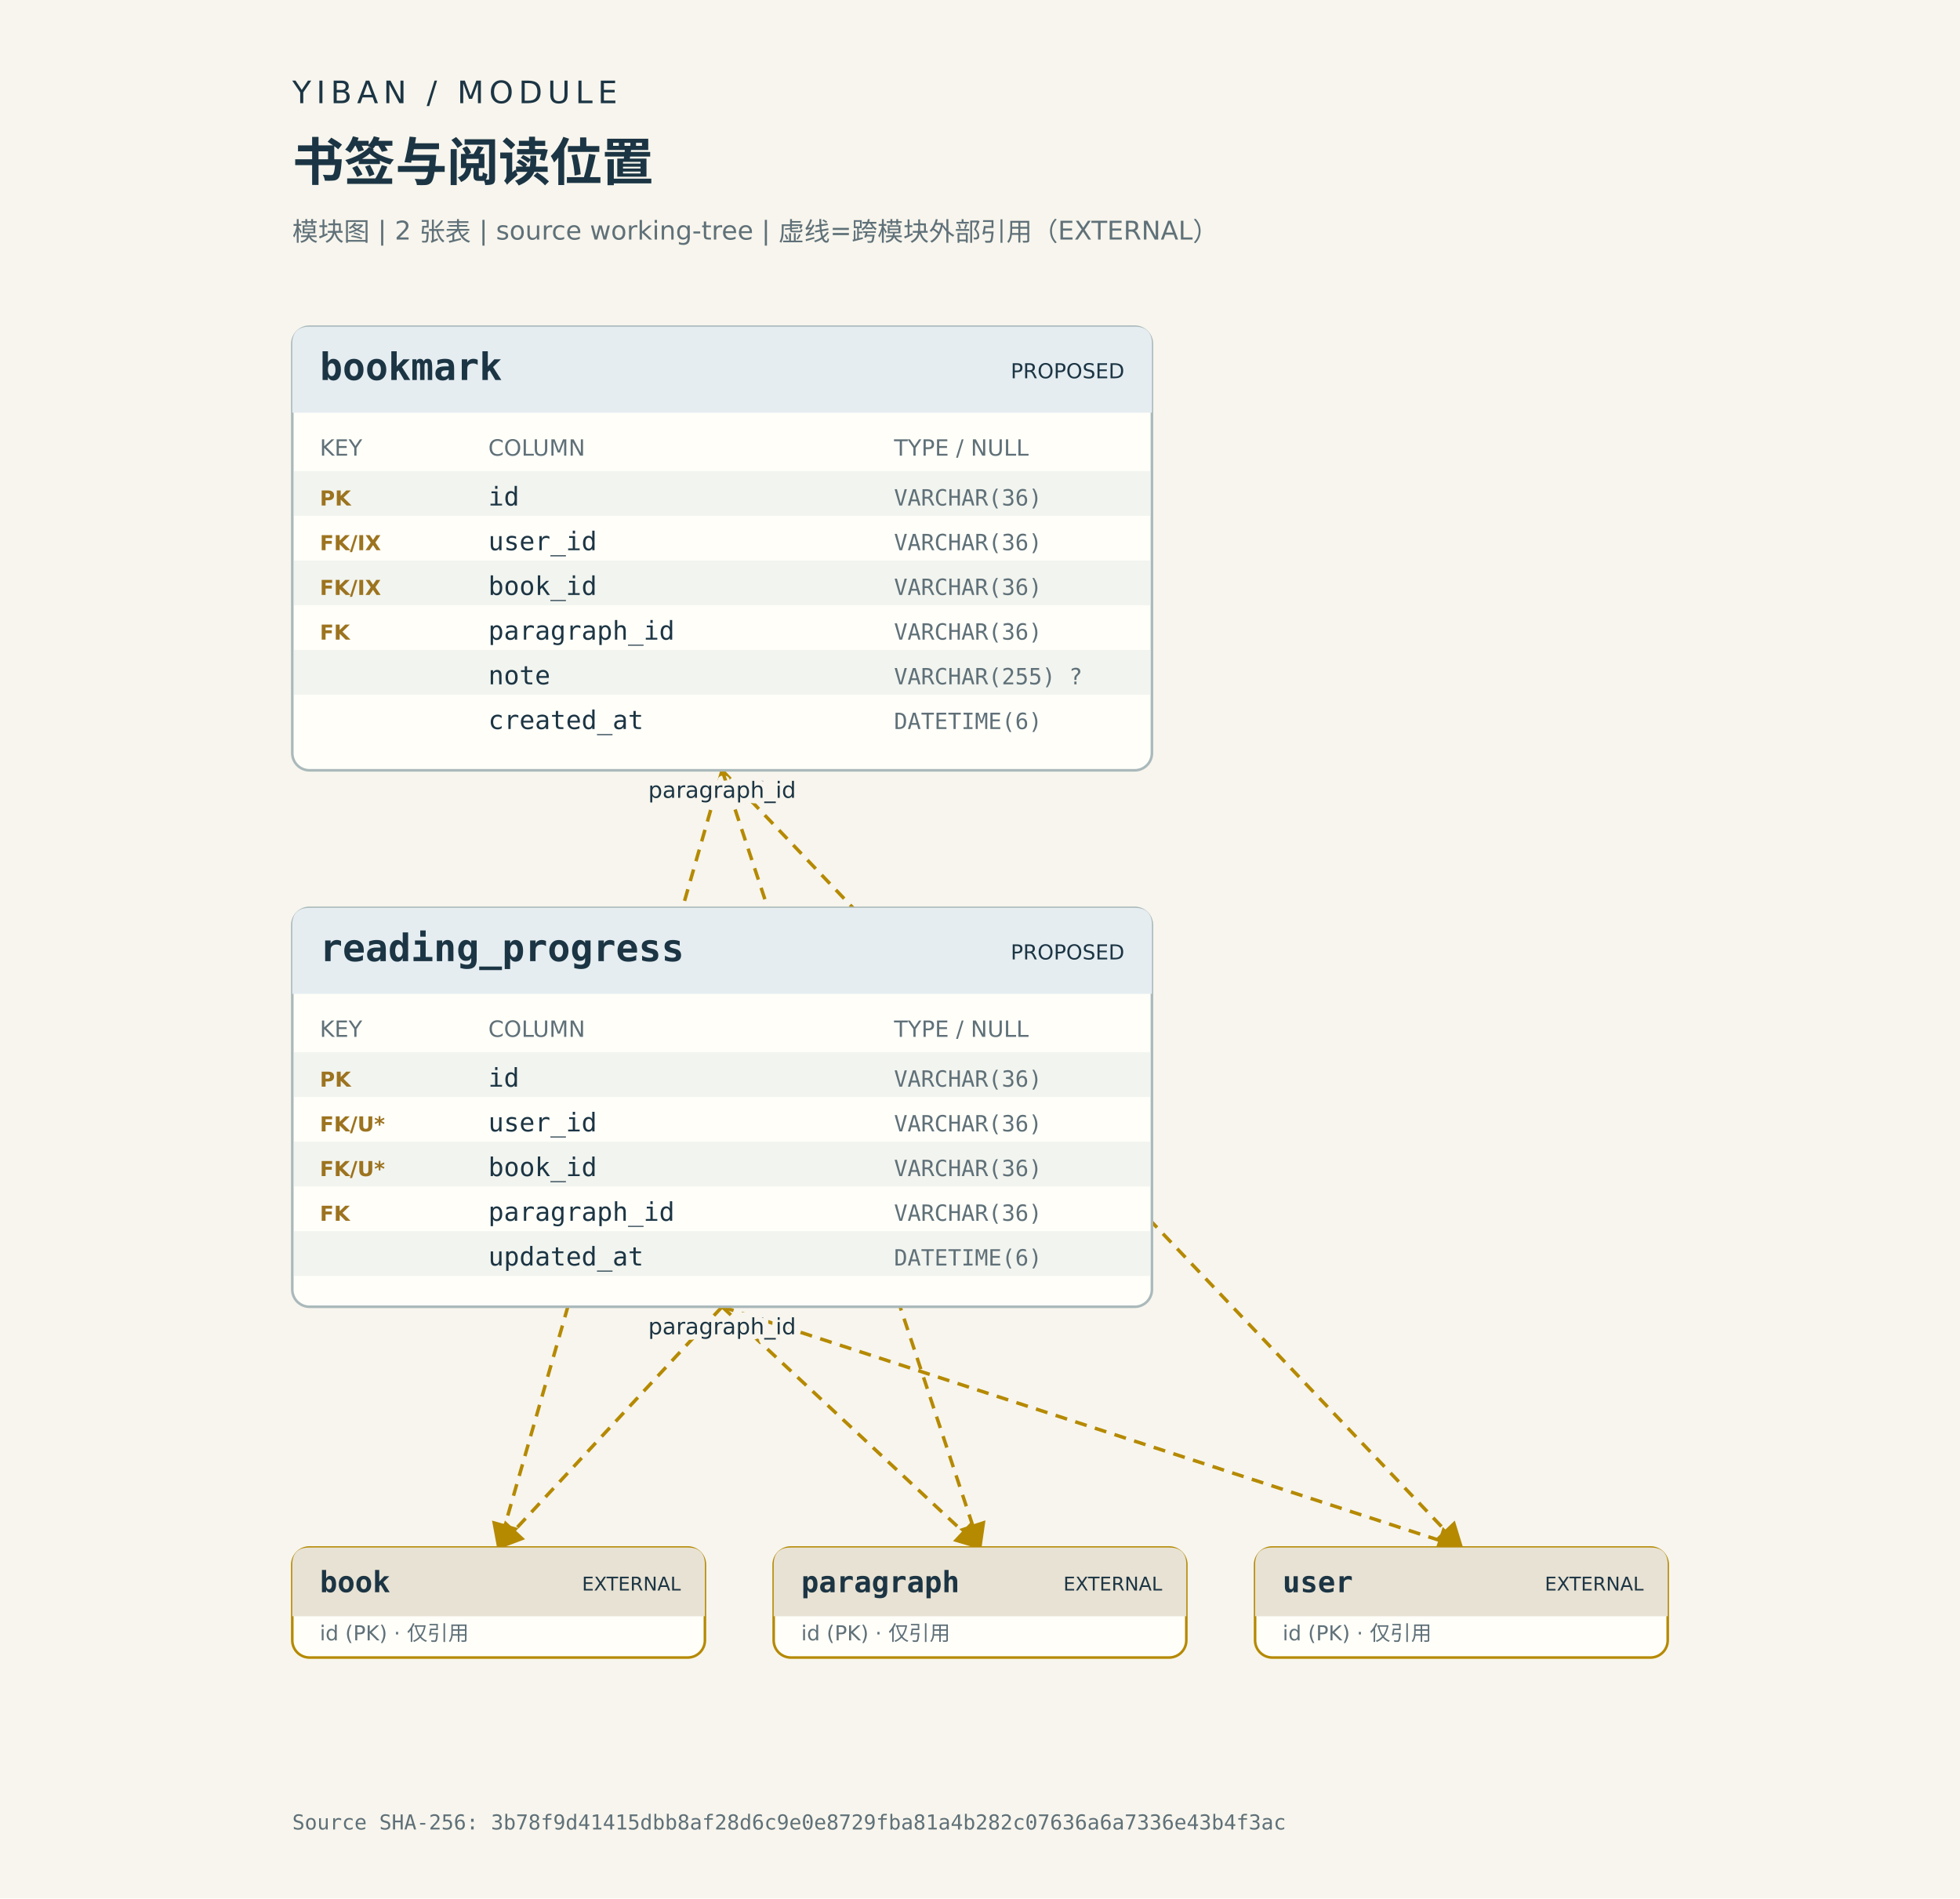
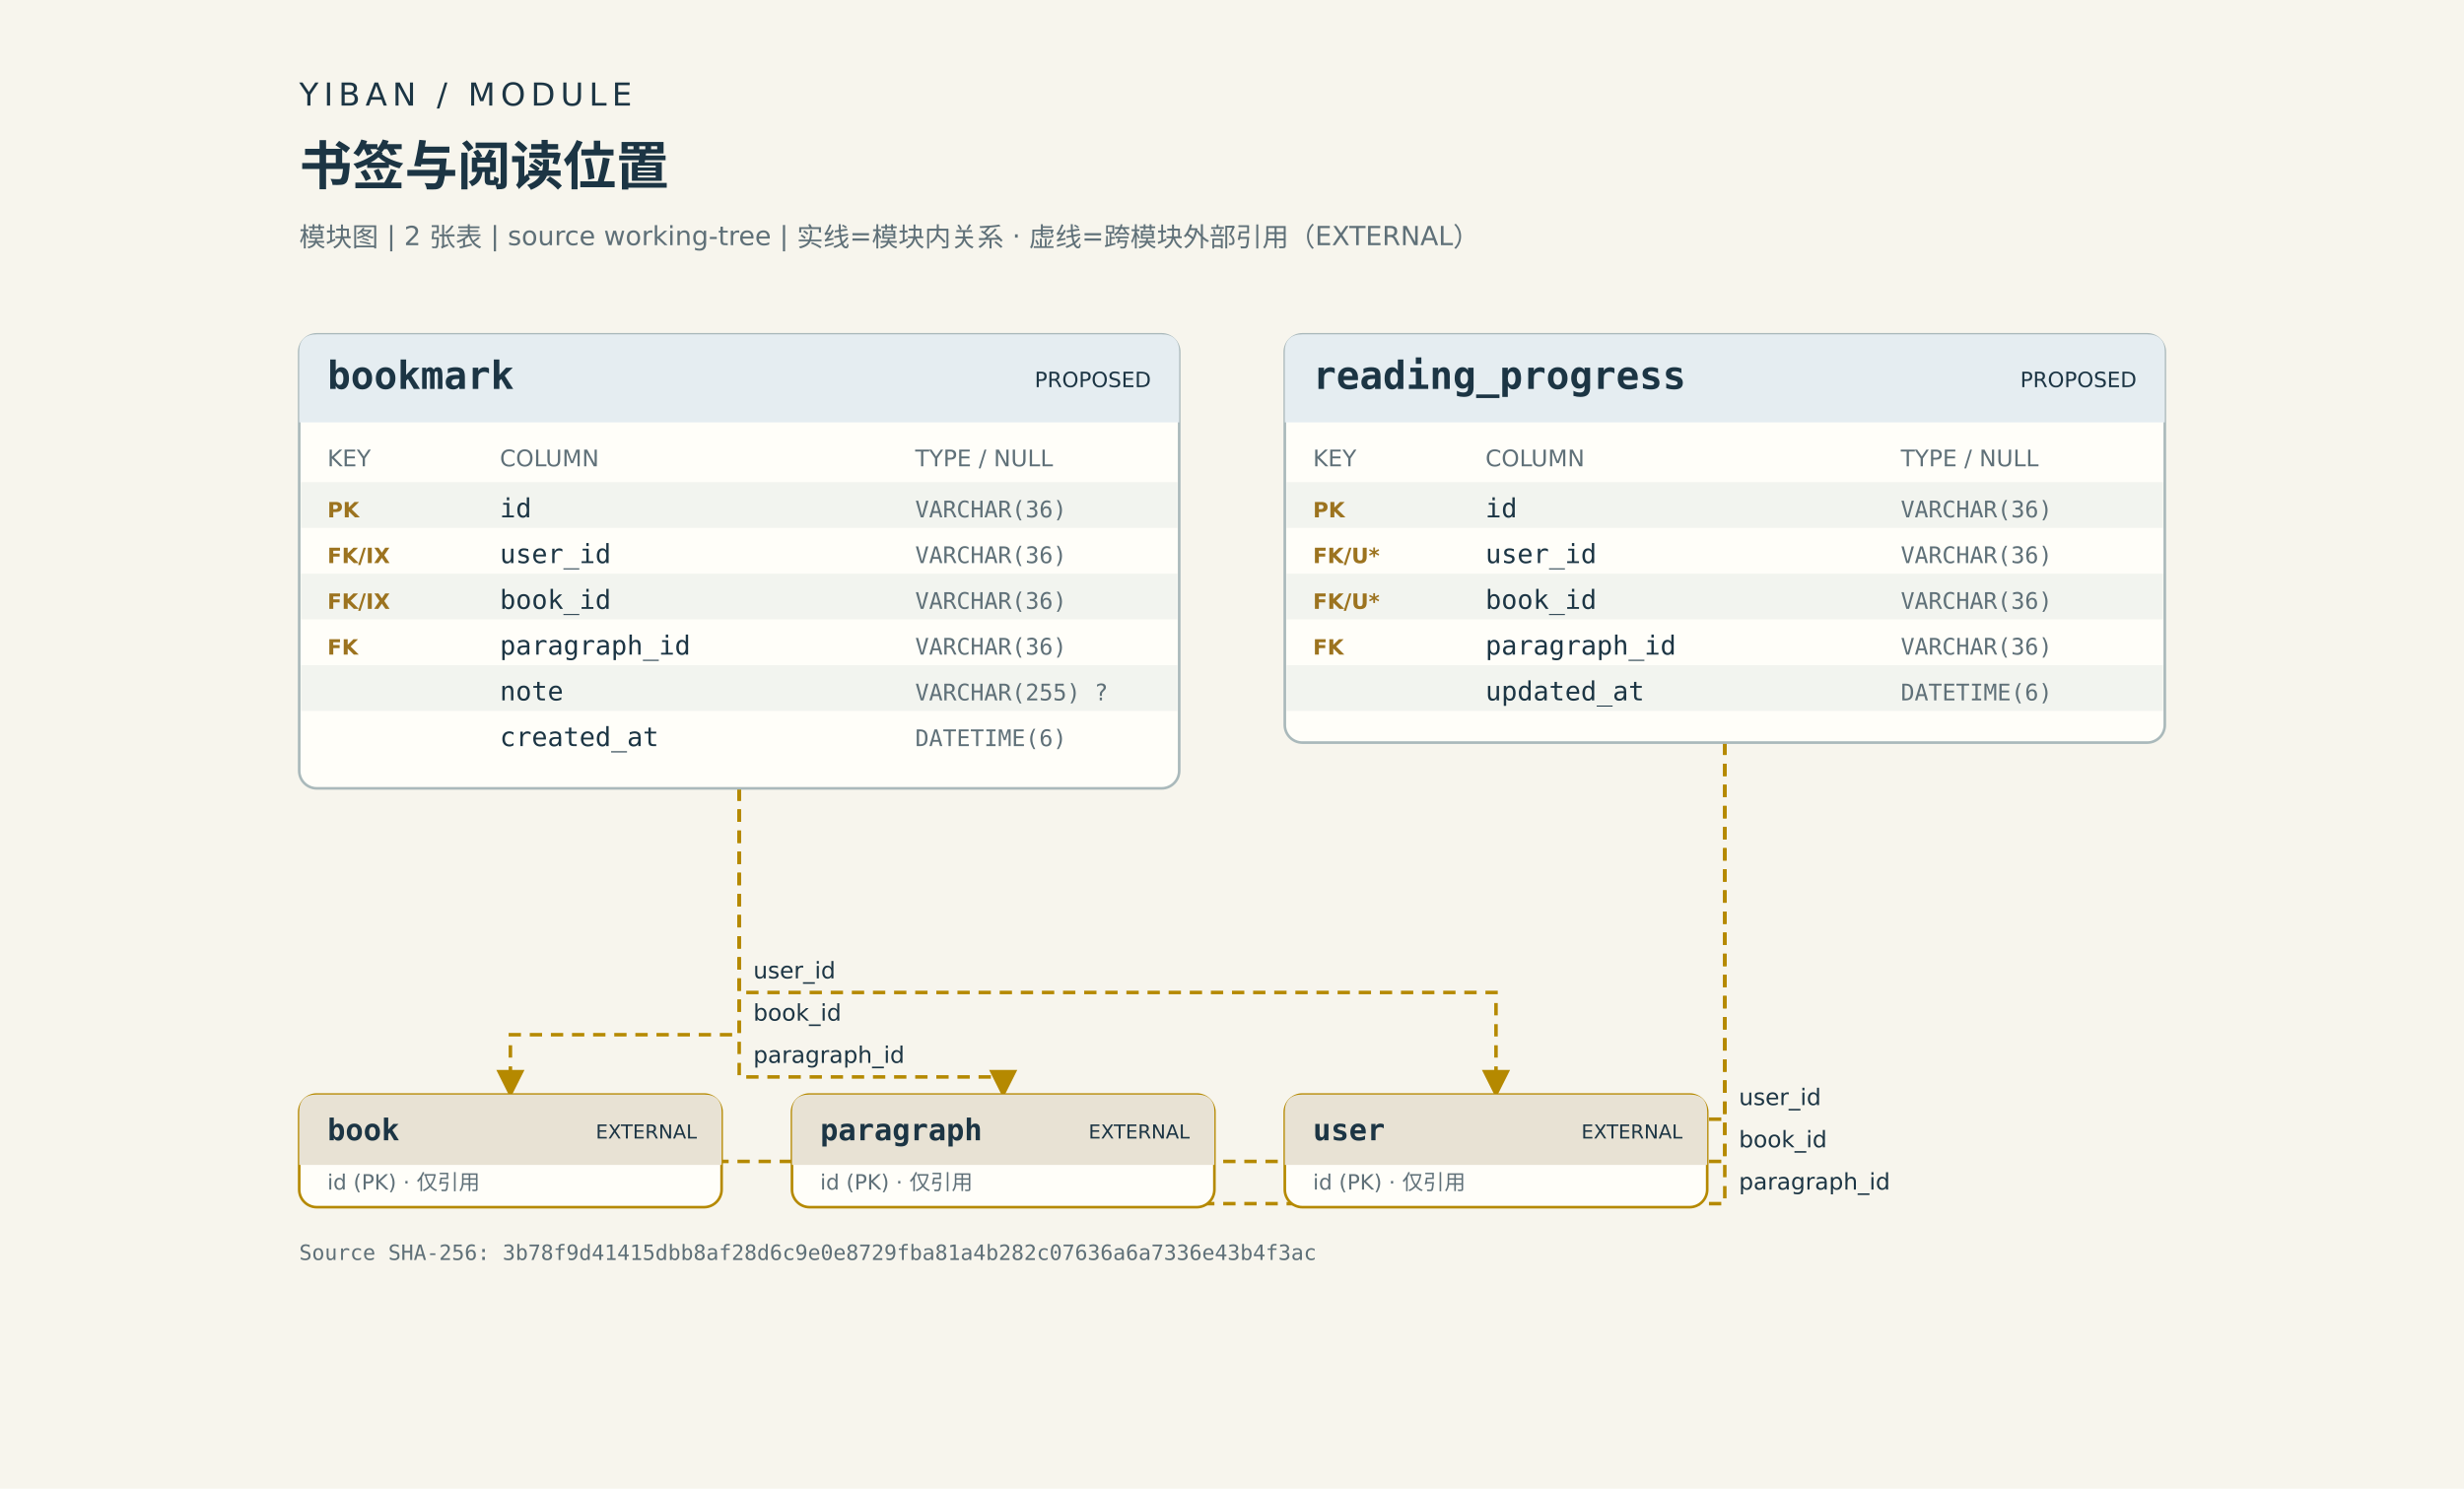
- <svg xmlns="http://www.w3.org/2000/svg" width="1140" height="1104" viewBox="0 0 1140 1104">
+ <svg xmlns="http://www.w3.org/2000/svg" width="1400" height="846" viewBox="0 0 1400 846">
  <defs>
    <marker id="arrow" markerWidth="8" markerHeight="8" refX="7" refY="4" orient="auto">
      <path d="M0 0L8 4L0 8Z" fill="#6b8989" />
    </marker>
    <marker id="arrowExt" markerWidth="8" markerHeight="8" refX="7" refY="4" orient="auto">
      <path d="M0 0L8 4L0 8Z" fill="#b58900" />
    </marker>
  </defs>
  <style>text{font-family:DejaVu Sans,Arial,sans-serif;fill:#1c3544}.mono{font-family:DejaVu Sans Mono,monospace}.edge{fill:none;stroke:#6b8989;stroke-width:2;marker-end:url(#arrow)}.ext{fill:none;stroke:#b58900;stroke-width:2;stroke-dasharray:7 5;marker-end:url(#arrowExt)}.edge-label{font-size:13px;paint-order:stroke;stroke:#f7f5ed;stroke-width:6;stroke-linejoin:round}.muted{fill:#5f7078}.key{fill:#9c731f;font-weight:bold}</style>
-   <rect width="1140" height="1104" fill="#f7f5ed" />
+   <rect width="1400" height="846" fill="#f7f5ed" />
  <text x="170" y="60" font-size="18" letter-spacing="3" fill="#9c731f">YIBAN / MODULE</text>
  <text x="170" y="105" font-size="30" font-weight="bold">书签与阅读位置</text>
-   <text x="170" y="140" font-size="15" class="muted">模块图 | 2 张表 | source working-tree | 虚线=跨模块外部引用（EXTERNAL）</text>
-   <path class="ext" d="M 420.0 448 L 850.0 900" />
-   <text class="edge-label" text-anchor="middle" x="420.0" y="464">user_id</text>
-   <path class="ext" d="M 420.0 448 L 290.0 900" />
-   <text class="edge-label" text-anchor="middle" x="420.0" y="464">book_id</text>
-   <path class="ext" d="M 420.0 448 L 570.0 900" />
-   <text class="edge-label" text-anchor="middle" x="420.0" y="464">paragraph_id</text>
-   <path class="ext" d="M 420.0 760 L 850.0 900" />
-   <text class="edge-label" text-anchor="middle" x="420.0" y="776">user_id</text>
-   <path class="ext" d="M 420.0 760 L 290.0 900" />
-   <text class="edge-label" text-anchor="middle" x="420.0" y="776">book_id</text>
-   <path class="ext" d="M 420.0 760 L 570.0 900" />
-   <text class="edge-label" text-anchor="middle" x="420.0" y="776">paragraph_id</text>
+   <text x="170" y="140" font-size="15" class="muted">模块图 | 2 张表 | source working-tree | 实线=模块内关系 · 虚线=跨模块外部引用（EXTERNAL）</text>
+   <path class="ext" d="M 420.0 448 L 420.0 564 L 850.0 564 L 850.0 622" />
+   <text class="edge-label" text-anchor="start" x="428.0" y="556">user_id</text>
+   <path class="ext" d="M 420.0 448 L 420.0 588 L 290.0 588 L 290.0 622" />
+   <text class="edge-label" text-anchor="start" x="428.0" y="580">book_id</text>
+   <path class="ext" d="M 420.0 448 L 420.0 612 L 570.0 612 L 570.0 622" />
+   <text class="edge-label" text-anchor="start" x="428.0" y="604">paragraph_id</text>
+   <path class="ext" d="M 980.0 422 L 980.0 636 L 850.0 636 L 850.0 622" />
+   <text class="edge-label" text-anchor="start" x="988.0" y="628">user_id</text>
+   <path class="ext" d="M 980.0 422 L 980.0 660 L 290.0 660 L 290.0 622" />
+   <text class="edge-label" text-anchor="start" x="988.0" y="652">book_id</text>
+   <path class="ext" d="M 980.0 422 L 980.0 684 L 570.0 684 L 570.0 622" />
+   <text class="edge-label" text-anchor="start" x="988.0" y="676">paragraph_id</text>
  <g id="table-bookmark">
    <rect x="170" y="190" width="500" height="258" rx="10" fill="#fffef9" stroke="#aab9bb" stroke-width="1.5" />
    <path d="M180 190H660Q670 190 670 200V240H170V200Q170 190 180 190Z" fill="#e5edf1" />
    <text class="mono" x="186" y="221" font-size="22" font-weight="bold">bookmark</text>
    <text x="654" y="220" text-anchor="end" font-size="12" fill="#41657c">PROPOSED</text>
    <text x="186" y="265" font-size="13" class="muted">KEY</text>
    <text x="284" y="265" font-size="13" class="muted">COLUMN</text>
    <text x="520" y="265" font-size="13" class="muted">TYPE / NULL</text>
    <rect x="171" y="274" width="498" height="26" fill="#f2f4ef" />
    <text x="186" y="294" font-size="12" class="key">PK</text>
    <text x="284" y="294" font-size="15" class="mono">id</text>
    <text x="520" y="294" font-size="13" class="mono muted">VARCHAR(36)</text>
    <text x="186" y="320" font-size="12" class="key">FK/IX</text>
    <text x="284" y="320" font-size="15" class="mono">user_id</text>
    <text x="520" y="320" font-size="13" class="mono muted">VARCHAR(36)</text>
    <rect x="171" y="326" width="498" height="26" fill="#f2f4ef" />
    <text x="186" y="346" font-size="12" class="key">FK/IX</text>
    <text x="284" y="346" font-size="15" class="mono">book_id</text>
    <text x="520" y="346" font-size="13" class="mono muted">VARCHAR(36)</text>
    <text x="186" y="372" font-size="12" class="key">FK</text>
    <text x="284" y="372" font-size="15" class="mono">paragraph_id</text>
    <text x="520" y="372" font-size="13" class="mono muted">VARCHAR(36)</text>
    <rect x="171" y="378" width="498" height="26" fill="#f2f4ef" />
    <text x="186" y="398" font-size="12" class="key" />
    <text x="284" y="398" font-size="15" class="mono">note</text>
    <text x="520" y="398" font-size="13" class="mono muted">VARCHAR(255) ?</text>
    <text x="186" y="424" font-size="12" class="key" />
    <text x="284" y="424" font-size="15" class="mono">created_at</text>
    <text x="520" y="424" font-size="13" class="mono muted">DATETIME(6)</text>
  </g>
  <g id="table-reading_progress">
-     <rect x="170" y="528" width="500" height="232" rx="10" fill="#fffef9" stroke="#aab9bb" stroke-width="1.5" />
-     <path d="M180 528H660Q670 528 670 538V578H170V538Q170 528 180 528Z" fill="#e5edf1" />
-     <text class="mono" x="186" y="559" font-size="22" font-weight="bold">reading_progress</text>
-     <text x="654" y="558" text-anchor="end" font-size="12" fill="#41657c">PROPOSED</text>
-     <text x="186" y="603" font-size="13" class="muted">KEY</text>
-     <text x="284" y="603" font-size="13" class="muted">COLUMN</text>
-     <text x="520" y="603" font-size="13" class="muted">TYPE / NULL</text>
-     <rect x="171" y="612" width="498" height="26" fill="#f2f4ef" />
-     <text x="186" y="632" font-size="12" class="key">PK</text>
-     <text x="284" y="632" font-size="15" class="mono">id</text>
-     <text x="520" y="632" font-size="13" class="mono muted">VARCHAR(36)</text>
-     <text x="186" y="658" font-size="12" class="key">FK/U*</text>
-     <text x="284" y="658" font-size="15" class="mono">user_id</text>
-     <text x="520" y="658" font-size="13" class="mono muted">VARCHAR(36)</text>
-     <rect x="171" y="664" width="498" height="26" fill="#f2f4ef" />
-     <text x="186" y="684" font-size="12" class="key">FK/U*</text>
-     <text x="284" y="684" font-size="15" class="mono">book_id</text>
-     <text x="520" y="684" font-size="13" class="mono muted">VARCHAR(36)</text>
-     <text x="186" y="710" font-size="12" class="key">FK</text>
-     <text x="284" y="710" font-size="15" class="mono">paragraph_id</text>
-     <text x="520" y="710" font-size="13" class="mono muted">VARCHAR(36)</text>
-     <rect x="171" y="716" width="498" height="26" fill="#f2f4ef" />
-     <text x="186" y="736" font-size="12" class="key" />
-     <text x="284" y="736" font-size="15" class="mono">updated_at</text>
-     <text x="520" y="736" font-size="13" class="mono muted">DATETIME(6)</text>
+     <rect x="730" y="190" width="500" height="232" rx="10" fill="#fffef9" stroke="#aab9bb" stroke-width="1.5" />
+     <path d="M740 190H1220Q1230 190 1230 200V240H730V200Q730 190 740 190Z" fill="#e5edf1" />
+     <text class="mono" x="746" y="221" font-size="22" font-weight="bold">reading_progress</text>
+     <text x="1214" y="220" text-anchor="end" font-size="12" fill="#41657c">PROPOSED</text>
+     <text x="746" y="265" font-size="13" class="muted">KEY</text>
+     <text x="844" y="265" font-size="13" class="muted">COLUMN</text>
+     <text x="1080" y="265" font-size="13" class="muted">TYPE / NULL</text>
+     <rect x="731" y="274" width="498" height="26" fill="#f2f4ef" />
+     <text x="746" y="294" font-size="12" class="key">PK</text>
+     <text x="844" y="294" font-size="15" class="mono">id</text>
+     <text x="1080" y="294" font-size="13" class="mono muted">VARCHAR(36)</text>
+     <text x="746" y="320" font-size="12" class="key">FK/U*</text>
+     <text x="844" y="320" font-size="15" class="mono">user_id</text>
+     <text x="1080" y="320" font-size="13" class="mono muted">VARCHAR(36)</text>
+     <rect x="731" y="326" width="498" height="26" fill="#f2f4ef" />
+     <text x="746" y="346" font-size="12" class="key">FK/U*</text>
+     <text x="844" y="346" font-size="15" class="mono">book_id</text>
+     <text x="1080" y="346" font-size="13" class="mono muted">VARCHAR(36)</text>
+     <text x="746" y="372" font-size="12" class="key">FK</text>
+     <text x="844" y="372" font-size="15" class="mono">paragraph_id</text>
+     <text x="1080" y="372" font-size="13" class="mono muted">VARCHAR(36)</text>
+     <rect x="731" y="378" width="498" height="26" fill="#f2f4ef" />
+     <text x="746" y="398" font-size="12" class="key" />
+     <text x="844" y="398" font-size="15" class="mono">updated_at</text>
+     <text x="1080" y="398" font-size="13" class="mono muted">DATETIME(6)</text>
  </g>
  <g id="ext-book">
-     <rect x="170" y="900" width="240" height="64" rx="10" fill="#fffef9" stroke="#b58900" stroke-width="1.5" />
-     <path d="M180 900H400Q410 900 410 910V940H170V910Q170 900 180 900Z" fill="#e8e2d4" />
-     <text class="mono" x="186" y="926" font-size="17" font-weight="bold">book</text>
-     <text x="396" y="925" text-anchor="end" font-size="11" fill="#8a6d1f">EXTERNAL</text>
-     <text x="186" y="954" font-size="12" class="muted">id (PK) · 仅引用</text>
+     <rect x="170" y="622" width="240" height="64" rx="10" fill="#fffef9" stroke="#b58900" stroke-width="1.5" />
+     <path d="M180 622H400Q410 622 410 632V662H170V632Q170 622 180 622Z" fill="#e8e2d4" />
+     <text class="mono" x="186" y="648" font-size="17" font-weight="bold">book</text>
+     <text x="396" y="647" text-anchor="end" font-size="11" fill="#8a6d1f">EXTERNAL</text>
+     <text x="186" y="676" font-size="12" class="muted">id (PK) · 仅引用</text>
  </g>
  <g id="ext-paragraph">
-     <rect x="450" y="900" width="240" height="64" rx="10" fill="#fffef9" stroke="#b58900" stroke-width="1.5" />
-     <path d="M460 900H680Q690 900 690 910V940H450V910Q450 900 460 900Z" fill="#e8e2d4" />
-     <text class="mono" x="466" y="926" font-size="17" font-weight="bold">paragraph</text>
-     <text x="676" y="925" text-anchor="end" font-size="11" fill="#8a6d1f">EXTERNAL</text>
-     <text x="466" y="954" font-size="12" class="muted">id (PK) · 仅引用</text>
+     <rect x="450" y="622" width="240" height="64" rx="10" fill="#fffef9" stroke="#b58900" stroke-width="1.5" />
+     <path d="M460 622H680Q690 622 690 632V662H450V632Q450 622 460 622Z" fill="#e8e2d4" />
+     <text class="mono" x="466" y="648" font-size="17" font-weight="bold">paragraph</text>
+     <text x="676" y="647" text-anchor="end" font-size="11" fill="#8a6d1f">EXTERNAL</text>
+     <text x="466" y="676" font-size="12" class="muted">id (PK) · 仅引用</text>
  </g>
  <g id="ext-user">
-     <rect x="730" y="900" width="240" height="64" rx="10" fill="#fffef9" stroke="#b58900" stroke-width="1.5" />
-     <path d="M740 900H960Q970 900 970 910V940H730V910Q730 900 740 900Z" fill="#e8e2d4" />
-     <text class="mono" x="746" y="926" font-size="17" font-weight="bold">user</text>
-     <text x="956" y="925" text-anchor="end" font-size="11" fill="#8a6d1f">EXTERNAL</text>
-     <text x="746" y="954" font-size="12" class="muted">id (PK) · 仅引用</text>
+     <rect x="730" y="622" width="240" height="64" rx="10" fill="#fffef9" stroke="#b58900" stroke-width="1.5" />
+     <path d="M740 622H960Q970 622 970 632V662H730V632Q730 622 740 622Z" fill="#e8e2d4" />
+     <text class="mono" x="746" y="648" font-size="17" font-weight="bold">user</text>
+     <text x="956" y="647" text-anchor="end" font-size="11" fill="#8a6d1f">EXTERNAL</text>
+     <text x="746" y="676" font-size="12" class="muted">id (PK) · 仅引用</text>
  </g>
-   <text x="170" y="1064" font-size="12" class="mono muted">Source SHA-256: 3b78f9d41415dbb8af28d6c9e0e8729fba81a4b282c07636a6a7336e43b4f3ac</text>
+   <text x="170" y="716" font-size="12" class="mono muted">Source SHA-256: 3b78f9d41415dbb8af28d6c9e0e8729fba81a4b282c07636a6a7336e43b4f3ac</text>
</svg>
